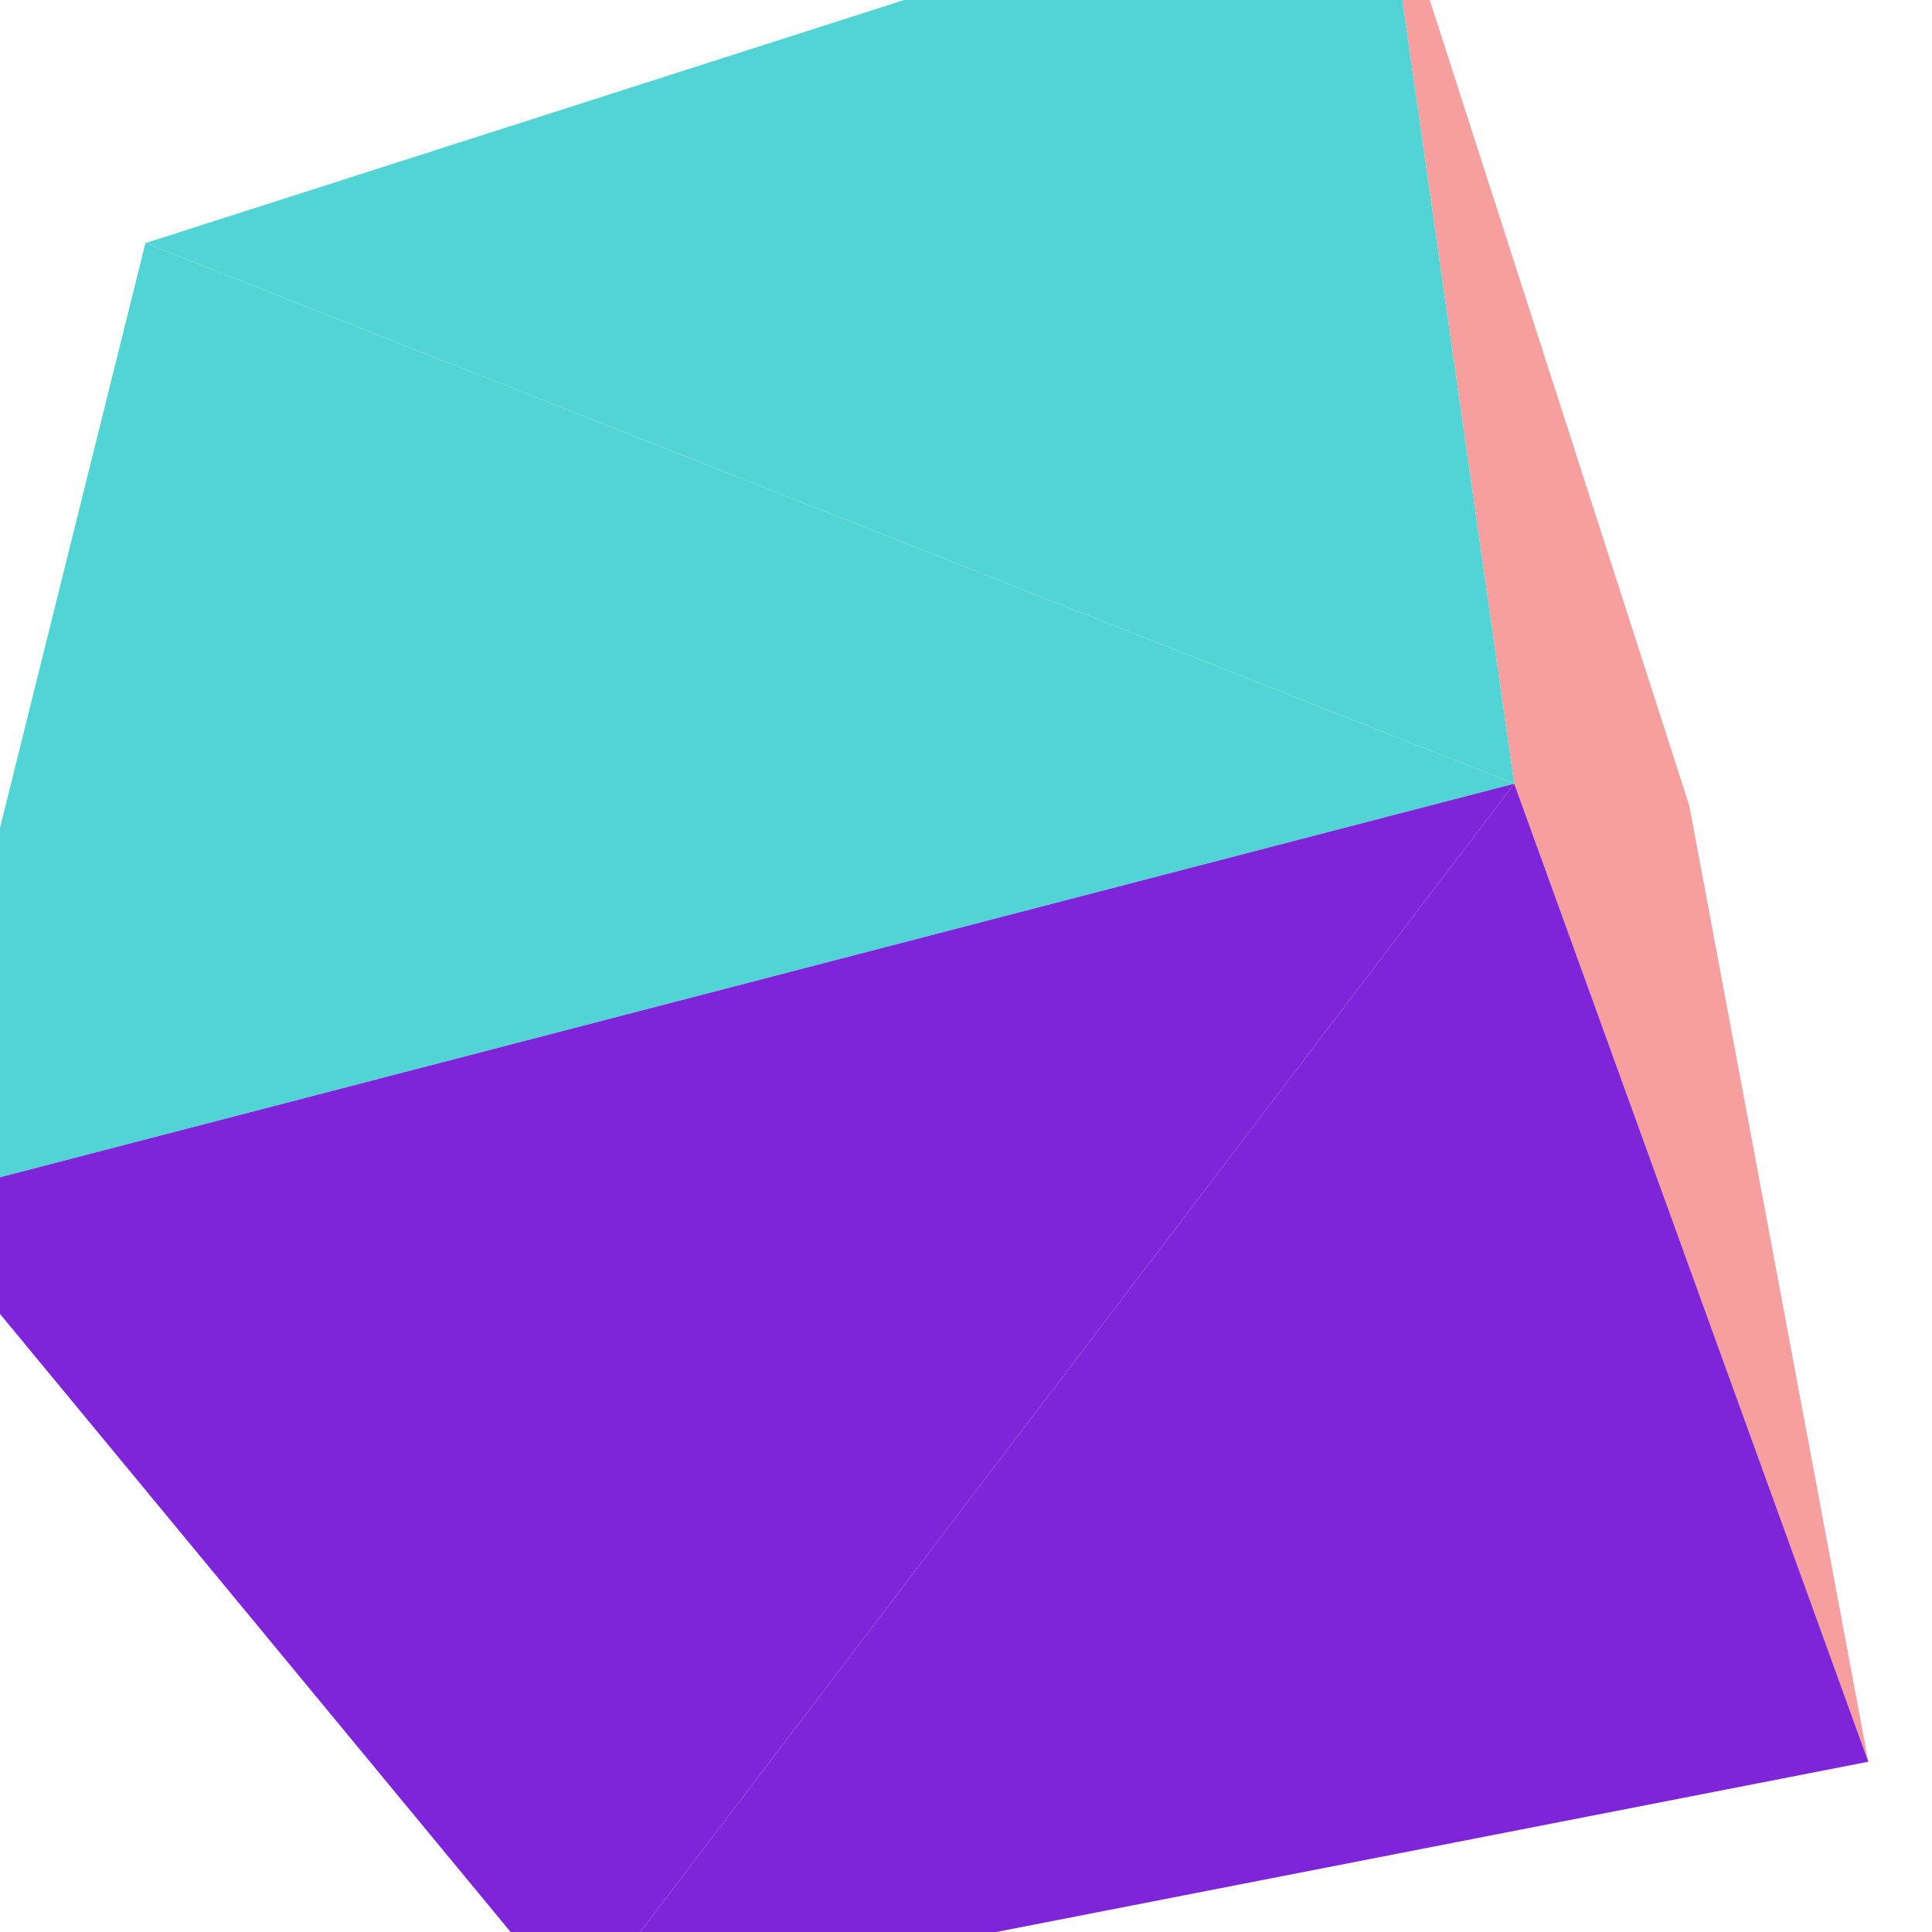
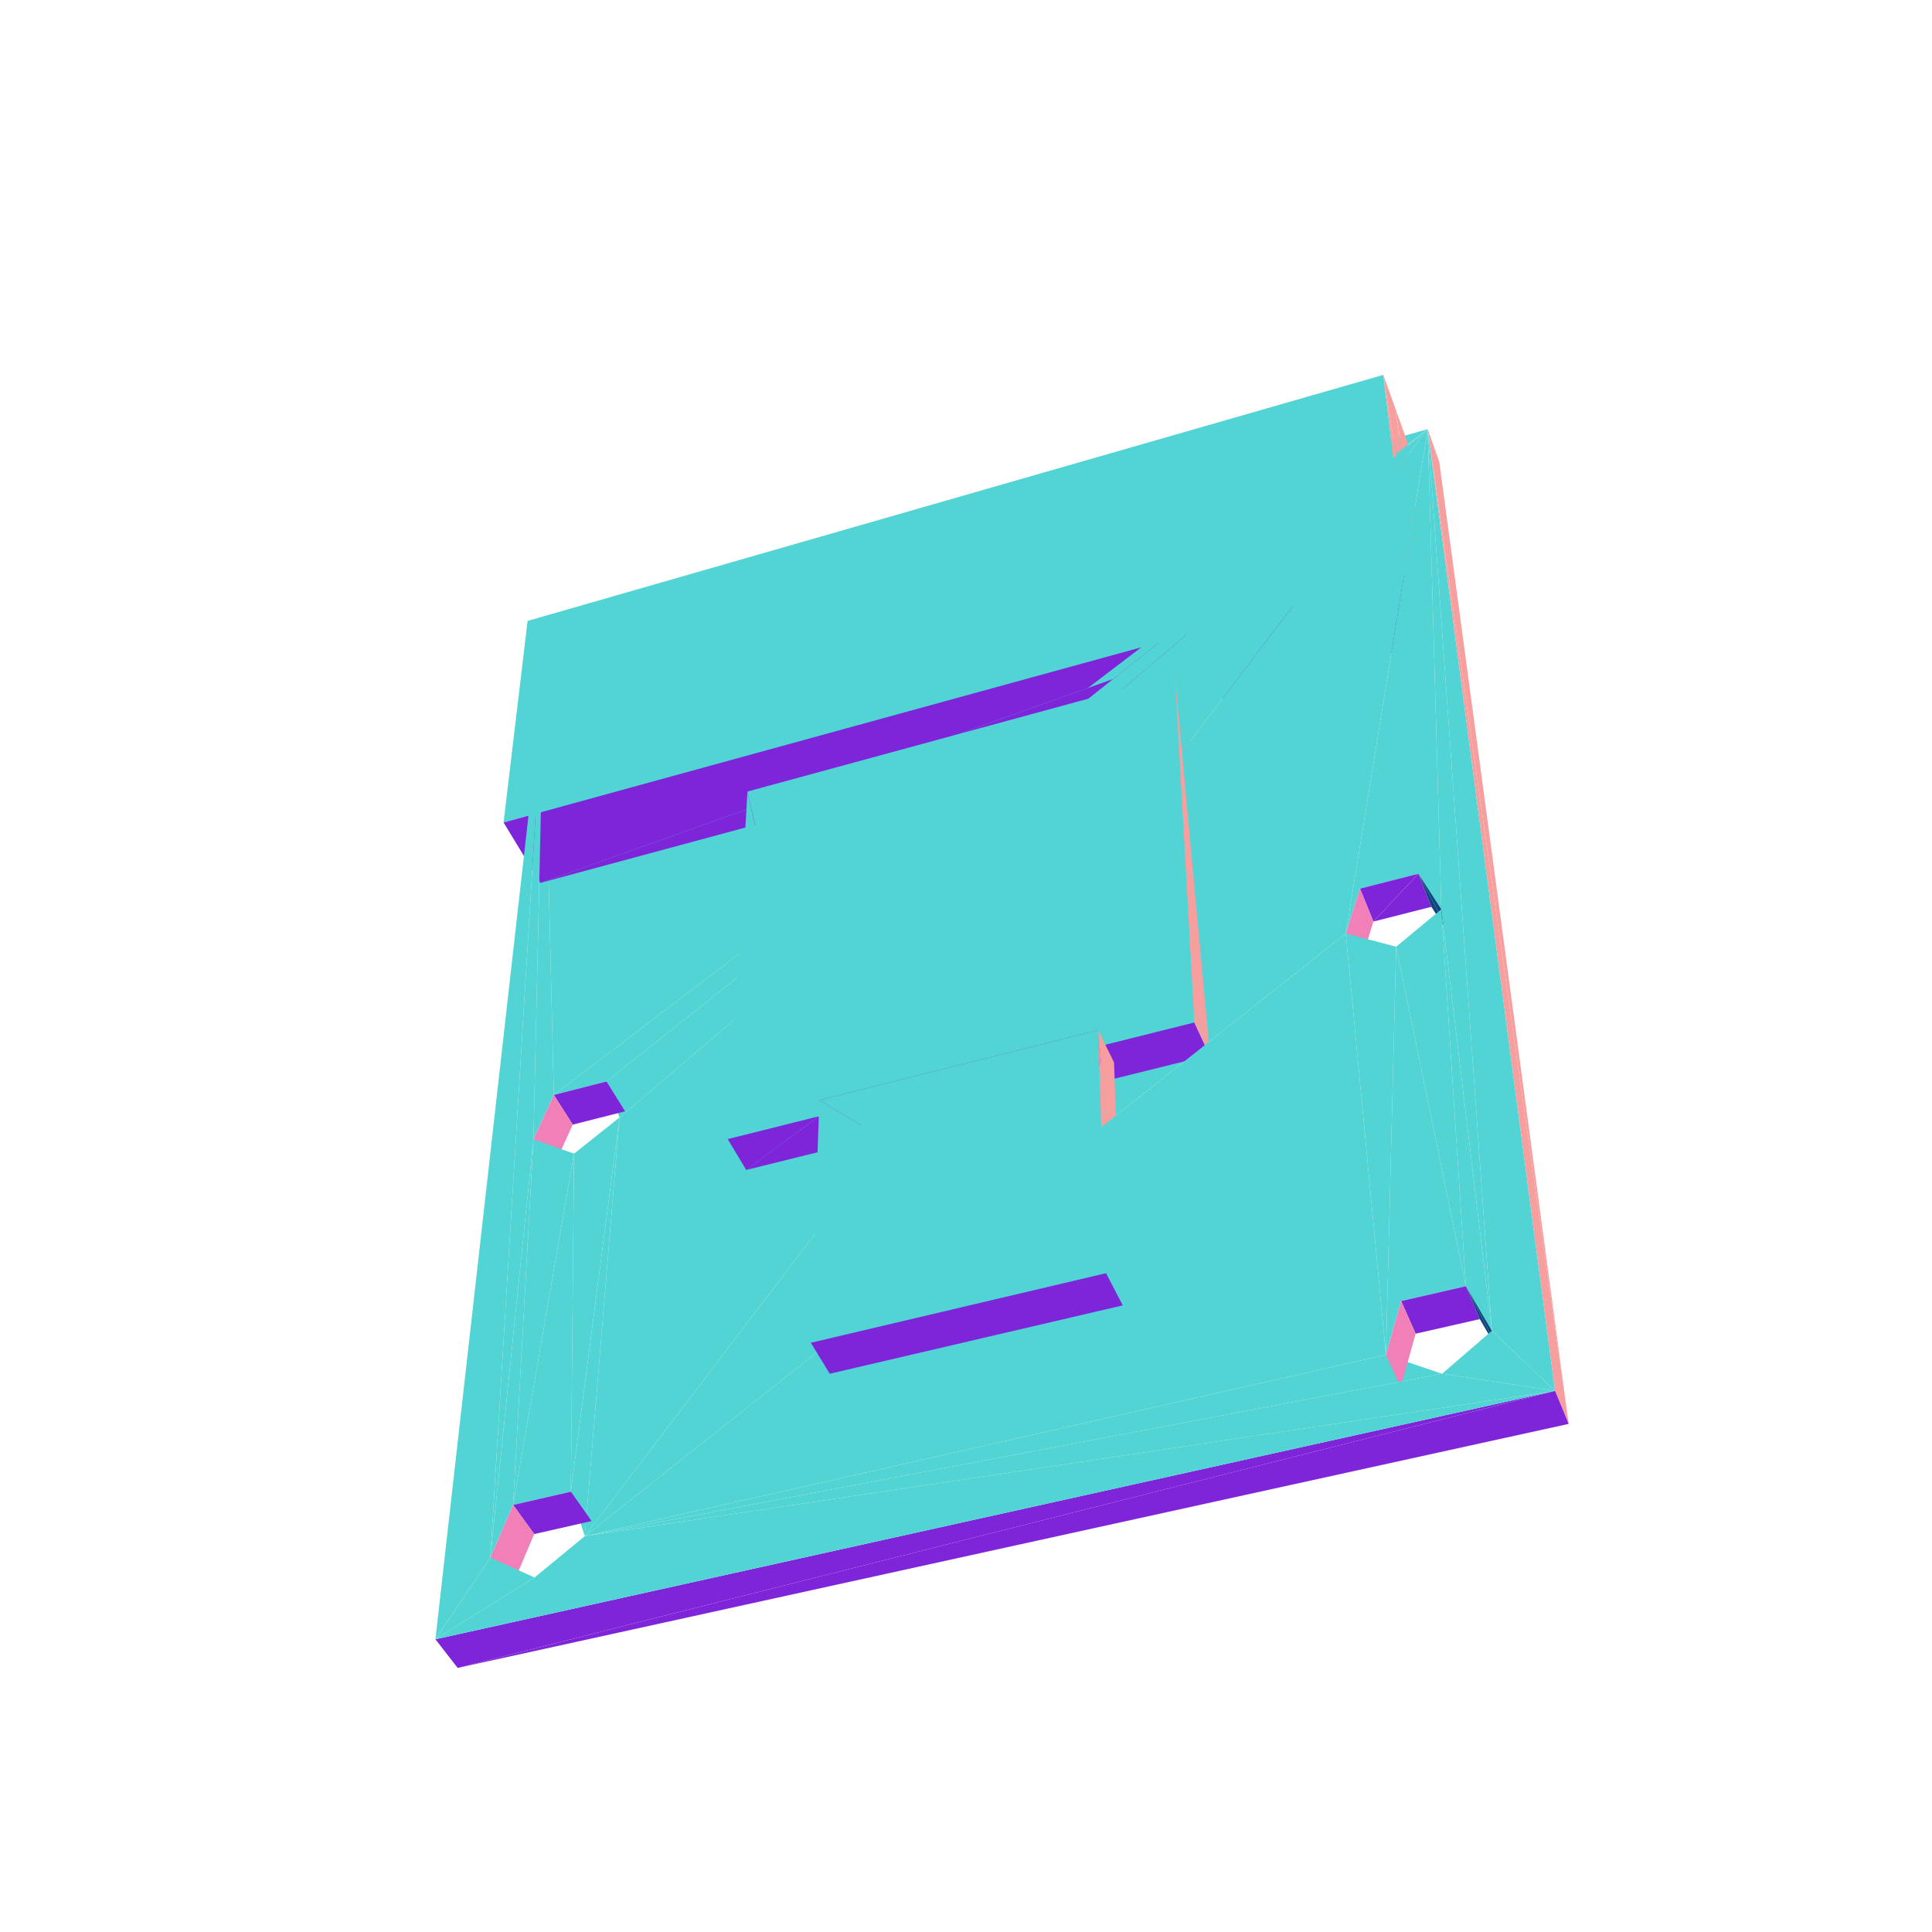
<svg xmlns="http://www.w3.org/2000/svg" viewBox="-250 -250 500 500" width="500" height="500">
-   <path d="M141.88,-47.184L187.199,-41.446L107.288,-289.518zM187.199,-41.446L141.88,-47.184L233.523,205.936z" style="fill:rgb(247,158,158)" />
-   <path d="M-212.373,-187.085L141.88,-47.184L107.288,-289.518z" style="fill:rgb(83,212,212)" />
-   <path d="M141.88,-47.184L-100.398,271.128L233.523,205.936z" style="fill:rgb(127,37,217)" />
-   <path d="M141.88,-47.184L-212.373,-187.085L-274.048,60.932z" style="fill:rgb(83,212,212)" />
-   <path d="M-100.398,271.128L141.88,-47.184L-274.048,60.932z" style="fill:rgb(127,37,217)" />
+   <path d="M-109.252,-74.126L-106.672,33.365L119.488,-138.942zM114.272,-101.405L-113.458,-89.309L-119.677,-37.141zM-113.458,-89.309L114.272,-101.405L108,-152.984z" style="fill:rgb(83,212,212)" />
+   <path d="M111.13,-144.248L120.746,-83.861L114.215,-135.64z" style="fill:rgb(247,158,158)" />
+   <path d="M-106.672,33.365L-109.252,-74.126L-111.938,44.844z" style="fill:rgb(83,212,212)" />
+   <path d="M-110.169,-21.5L114.272,-101.405L-119.677,-37.141z" style="fill:rgb(127,37,217)" />
+   <path d="M108,-152.984L117.534,-92.565L111.13,-144.248z" style="fill:rgb(247,158,158)" />
+   <path d="M119.488,-138.942L-106.672,33.365L-93.037,29.876z" style="fill:rgb(83,212,212)" />
+   <path d="M114.272,-101.405L-110.169,-21.5L120.746,-83.861z" style="fill:rgb(127,37,217)" />
+   <path d="M120.746,-83.861L111.13,-144.248L117.534,-92.565z" style="fill:rgb(247,158,158)" />
+   <path d="M119.488,-138.942L-93.037,29.876L-89.669,39.202z" style="fill:rgb(83,212,212)" />
+   <path d="M117.534,-92.565L108,-152.984L114.272,-101.405z" style="fill:rgb(247,158,158)" />
+   <path d="M-93.037,29.876L-101.775,41.045L-88.228,37.609zM-101.775,41.045L-93.037,29.876L-106.672,33.365z" style="fill:rgb(127,37,217)" />
+   <path d="M-111.938,44.844L-101.775,41.045L-106.672,33.365zM-101.775,41.045L-111.938,44.844L-106.96,52.501z" style="fill:rgb(241,128,184)" />
+   <path d="M-111.938,44.844L-109.252,-74.126L-123.097,153.099zM-37.944,34.706L54.046,-75.274L-56.561,-45.149z" style="fill:rgb(83,212,212)" />
+   <path d="M54.046,-75.274L62.764,18.877L57.689,-66.832z" style="fill:rgb(247,158,158)" />
+   <path d="M119.488,-138.942L101.959,-20.022L117.078,-23.891zM119.488,-138.942L98.301,-8.414L101.959,-20.022zM119.488,-138.942L117.078,-23.891L123.021,-14.676zM119.488,-138.942L-89.669,39.202L-98.663,147.566zM-38.092,38.895L-56.561,-45.149L-61.669,44.792z" style="fill:rgb(83,212,212)" />
+   <path d="M119.488,-138.942L155.972,118.502L122.489,-130.439z" style="fill:rgb(247,158,158)" />
+   <path d="M-56.561,-45.149L-38.092,38.895L-37.944,34.706zM54.046,-75.274L-37.944,34.706L34.208,16.584zM119.488,-138.942L-98.663,147.566L98.301,-8.414zM-111.938,44.844L-117.206,139.473L-101.443,48.565zM-137.313,174.244L-123.097,153.099L-109.252,-74.126zM-101.443,48.565L-102.26,136.041L-89.669,39.202z" style="fill:rgb(83,212,212)" />
+   <path d="M62.764,18.877L54.046,-75.274L58.84,10.397z" style="fill:rgb(247,158,158)" />
+   <path d="M117.078,-23.891L105.44,-11.51L120.45,-15.317z" style="fill:rgb(127,37,217)" />
+   <path d="M54.046,-75.274L34.208,16.584L59.075,14.59z" style="fill:rgb(83,212,212)" />
+   <path d="M-38.092,38.895L-56.878,52.781L-33.462,46.978zM105.44,-11.51L117.078,-23.891L101.959,-20.022z" style="fill:rgb(127,37,217)" />
+   <path d="M-33.334,42.793L-38.092,38.895L-33.462,46.978z" style="fill:rgb(247,158,158)" />
+   <path d="M-56.878,52.781L-38.092,38.895L-61.669,44.792z" style="fill:rgb(127,37,217)" />
+   <path d="M-38.092,38.895L-33.334,42.793L-37.944,34.706z" style="fill:rgb(247,158,158)" />
+   <path d="M98.301,-8.414L105.44,-11.51L101.959,-20.022zM105.44,-11.51L98.301,-8.414L101.842,0.081z" style="fill:rgb(241,128,184)" />
+   <path d="M126.382,-6.08L117.078,-23.891L120.45,-15.317z" style="fill:rgb(13,70,126)" />
+   <path d="M-33.334,42.793L34.208,16.584L-37.944,34.706zM34.208,16.584L-33.334,42.793L38.311,24.963z" style="fill:rgb(127,37,217)" />
+   <path d="M117.078,-23.891L126.382,-6.08L123.021,-14.676z" style="fill:rgb(13,70,126)" />
+   <path d="M119.488,-138.942L123.021,-14.676L136.095,94.406zM-117.206,139.473L-111.938,44.844L-123.097,153.099zM-101.443,48.565L-117.206,139.473L-102.26,136.041z" style="fill:rgb(83,212,212)" />
+   <path d="M58.84,10.397L63.013,23.069L62.764,18.877z" style="fill:rgb(247,158,158)" />
+   <path d="M59.075,14.59L38.462,29.153L63.013,23.069zM38.462,29.153L59.075,14.59L34.344,20.776z" style="fill:rgb(127,37,217)" />
+   <path d="M-89.669,39.202L-102.26,136.041L-98.663,147.566zM59.075,14.59L34.208,16.584L34.344,20.776z" style="fill:rgb(83,212,212)" />
+   <path d="M63.013,23.069L58.84,10.397L59.075,14.59z" style="fill:rgb(247,158,158)" />
+   <path d="M-37.944,34.706L36.243,79.503L34.208,16.584z" style="fill:rgb(83,212,212)" />
+   <path d="M34.208,16.584L40.57,87.832L38.311,24.963z" style="fill:rgb(247,158,158)" />
+   <path d="M-102.26,136.041L-111.742,147.017L-96.901,143.643zM-111.742,147.017L-102.26,136.041L-117.206,139.473z" style="fill:rgb(127,37,217)" />
+   <path d="M-123.097,153.099L-111.742,147.017L-117.206,139.473zM-111.742,147.017L-123.097,153.099L-117.532,160.599z" style="fill:rgb(241,128,184)" />
+   <path d="M36.243,79.503L-37.944,34.706L-40.159,97.506zM111.327,-4.99L129.366,82.866L123.021,-14.676zM108.679,100.614L111.327,-4.99L98.301,-8.414zM136.095,94.406L152.454,109.957L119.488,-138.942z" style="fill:rgb(83,212,212)" />
+   <path d="M40.57,87.832L34.208,16.584L36.243,79.503zM155.972,118.502L119.488,-138.942L152.454,109.957z" style="fill:rgb(247,158,158)" />
+   <path d="M-123.097,153.099L-137.313,174.244L-111.655,158.251zM-98.663,147.566L108.679,100.614L98.301,-8.414z" style="fill:rgb(83,212,212)" />
+   <path d="M-35.263,105.527L36.243,79.503L-40.159,97.506zM36.243,79.503L-35.263,105.527L40.57,87.832z" style="fill:rgb(127,37,217)" />
+   <path d="M111.327,-4.99L112.617,86.711L129.366,82.866zM111.327,-4.99L108.679,100.614L112.617,86.711zM123.021,-14.676L129.366,82.866L136.095,94.406z" style="fill:rgb(83,212,212)" />
+   <path d="M-131.559,181.655L152.454,109.957L-137.313,174.244z" style="fill:rgb(127,37,217)" />
+   <path d="M-111.655,158.251L152.454,109.957L-98.663,147.566zM-111.655,158.251L-137.313,174.244L152.454,109.957zM-98.663,147.566L123.202,105.531L108.679,100.614z" style="fill:rgb(83,212,212)" />
+   <path d="M129.366,82.866L116.363,95.16L132.979,91.383zM116.363,95.16L129.366,82.866L112.617,86.711z" style="fill:rgb(127,37,217)" />
+   <path d="M108.679,100.614L116.363,95.16L112.617,86.711zM116.363,95.16L108.679,100.614L112.498,109.023z" style="fill:rgb(241,128,184)" />
+   <path d="M139.692,102.925L129.366,82.866L132.979,91.383z" style="fill:rgb(13,70,126)" />
+   <path d="M-98.663,147.566L152.454,109.957L123.202,105.531z" style="fill:rgb(83,212,212)" />
+   <path d="M152.454,109.957L-131.559,181.655L155.972,118.502z" style="fill:rgb(127,37,217)" />
+   <path d="M129.366,82.866L139.692,102.925L136.095,94.406z" style="fill:rgb(13,70,126)" />
+   <path d="M123.202,105.531L152.454,109.957L136.095,94.406z" style="fill:rgb(83,212,212)" />
</svg>
